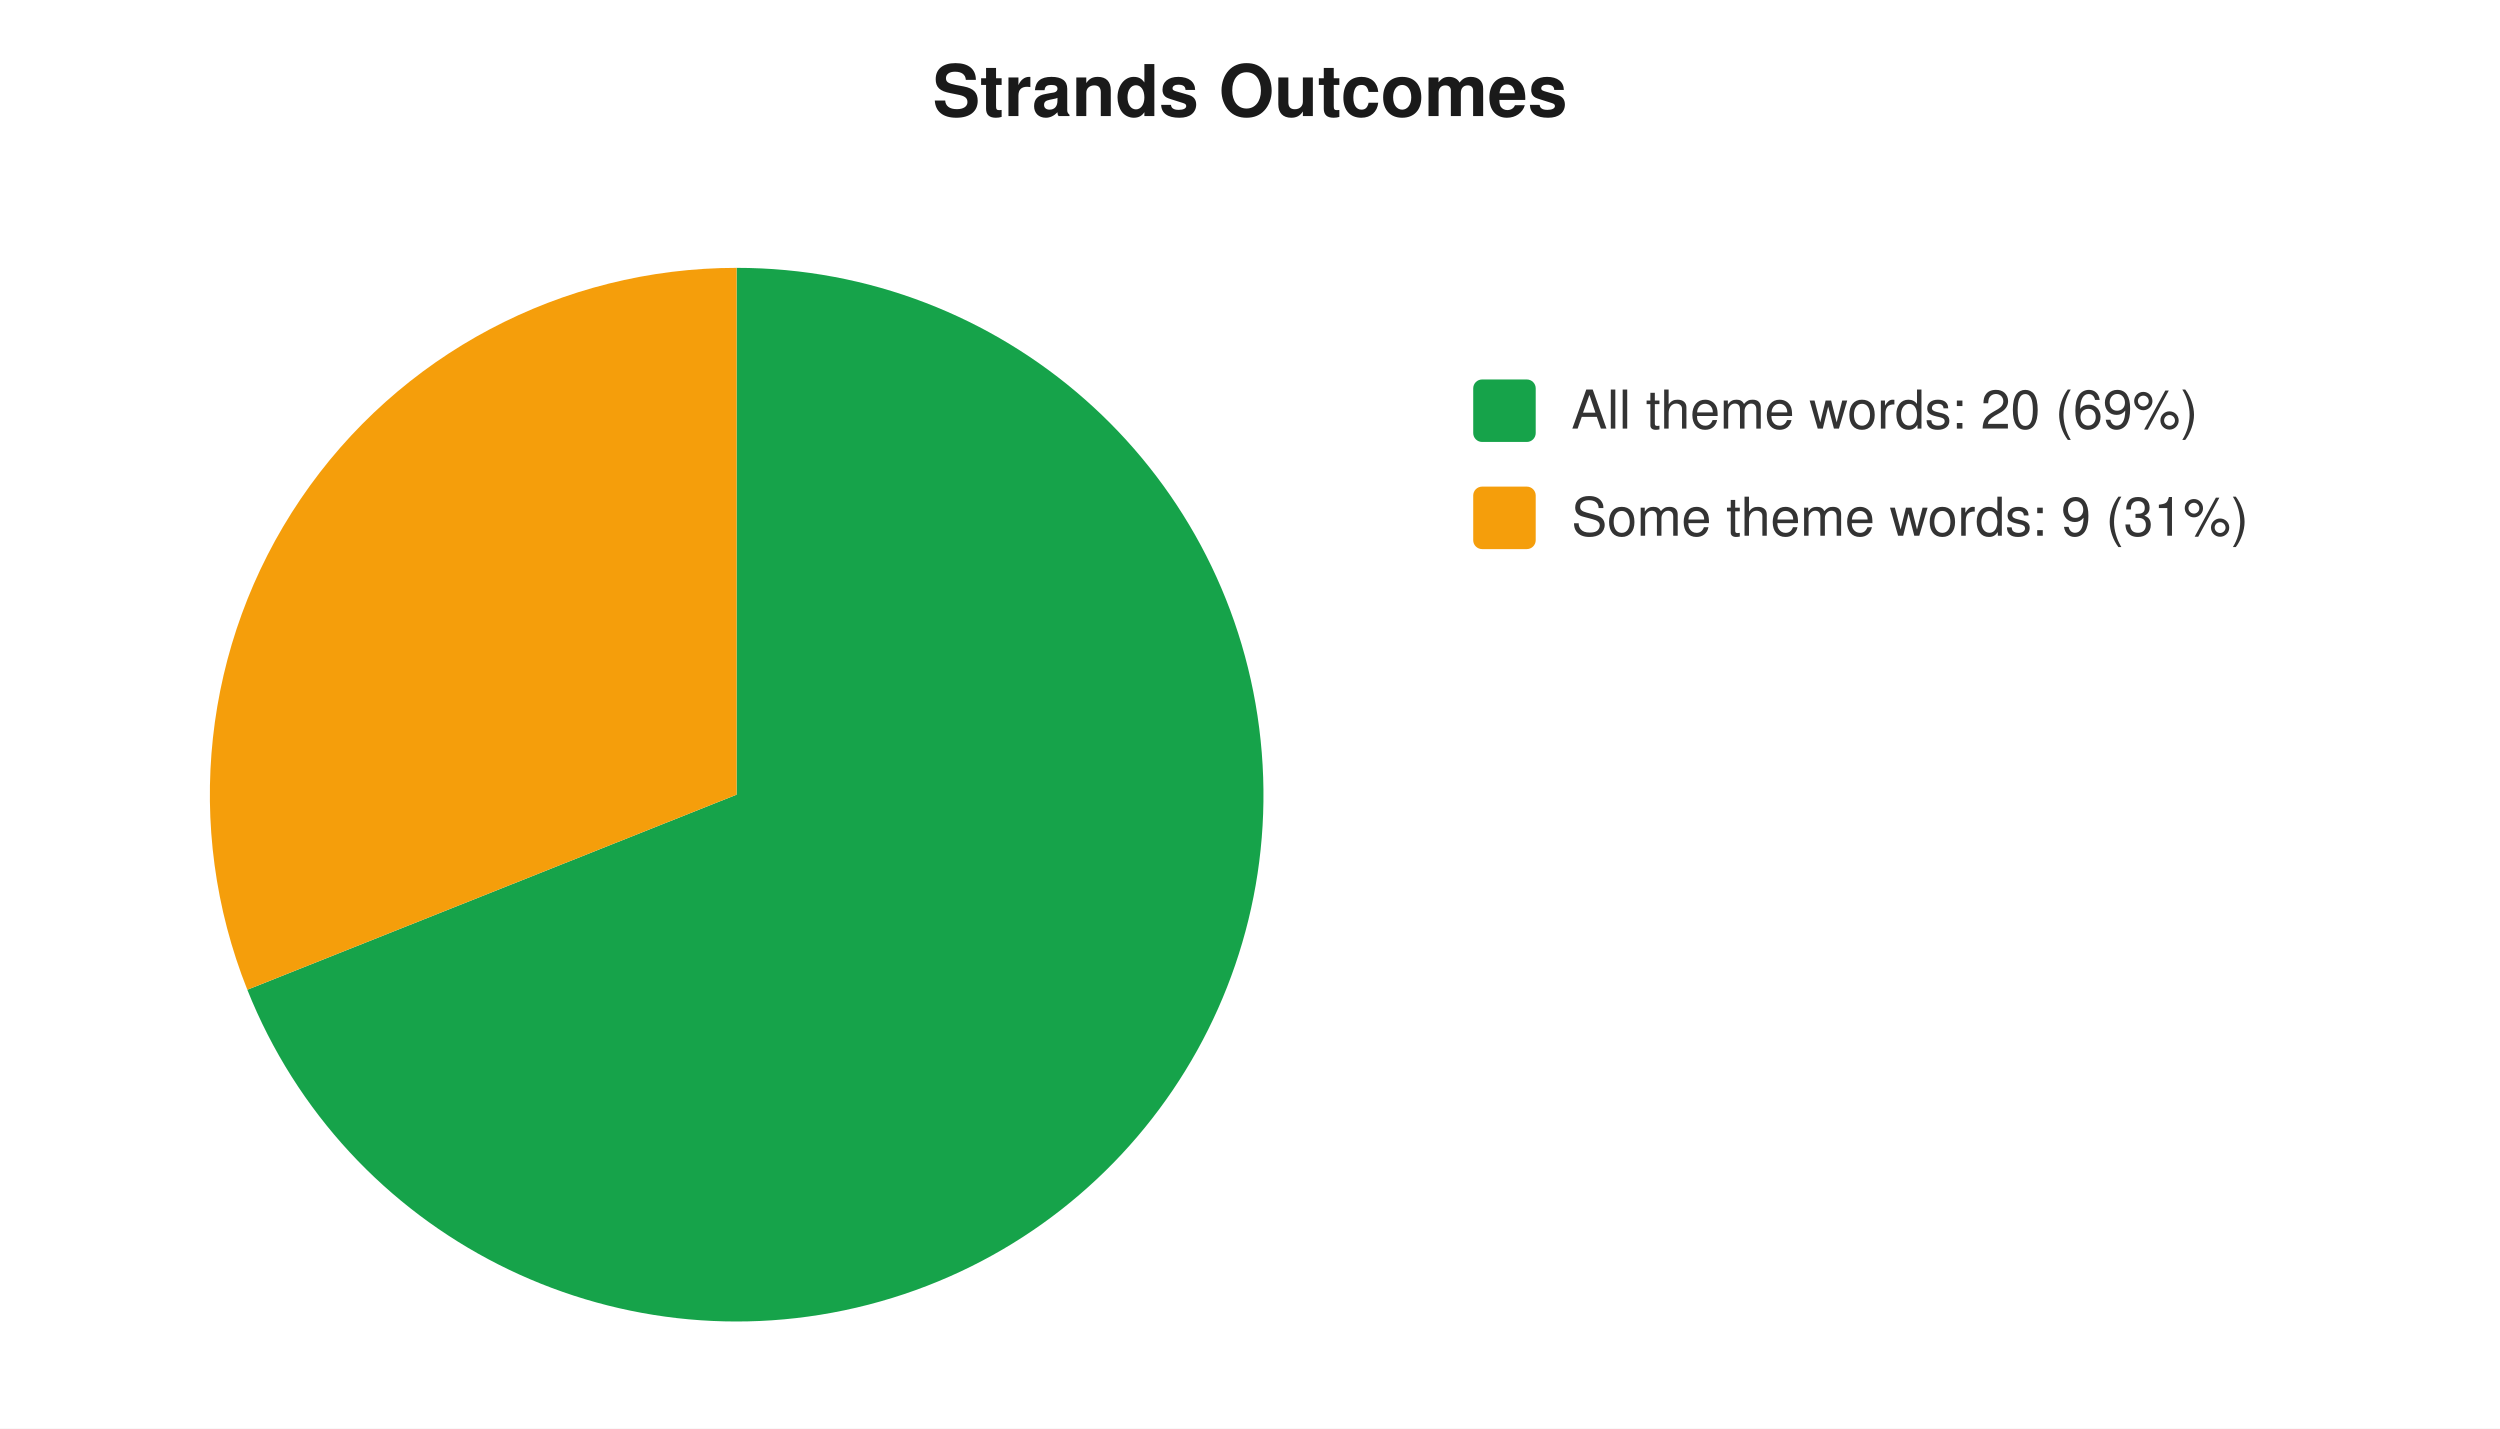
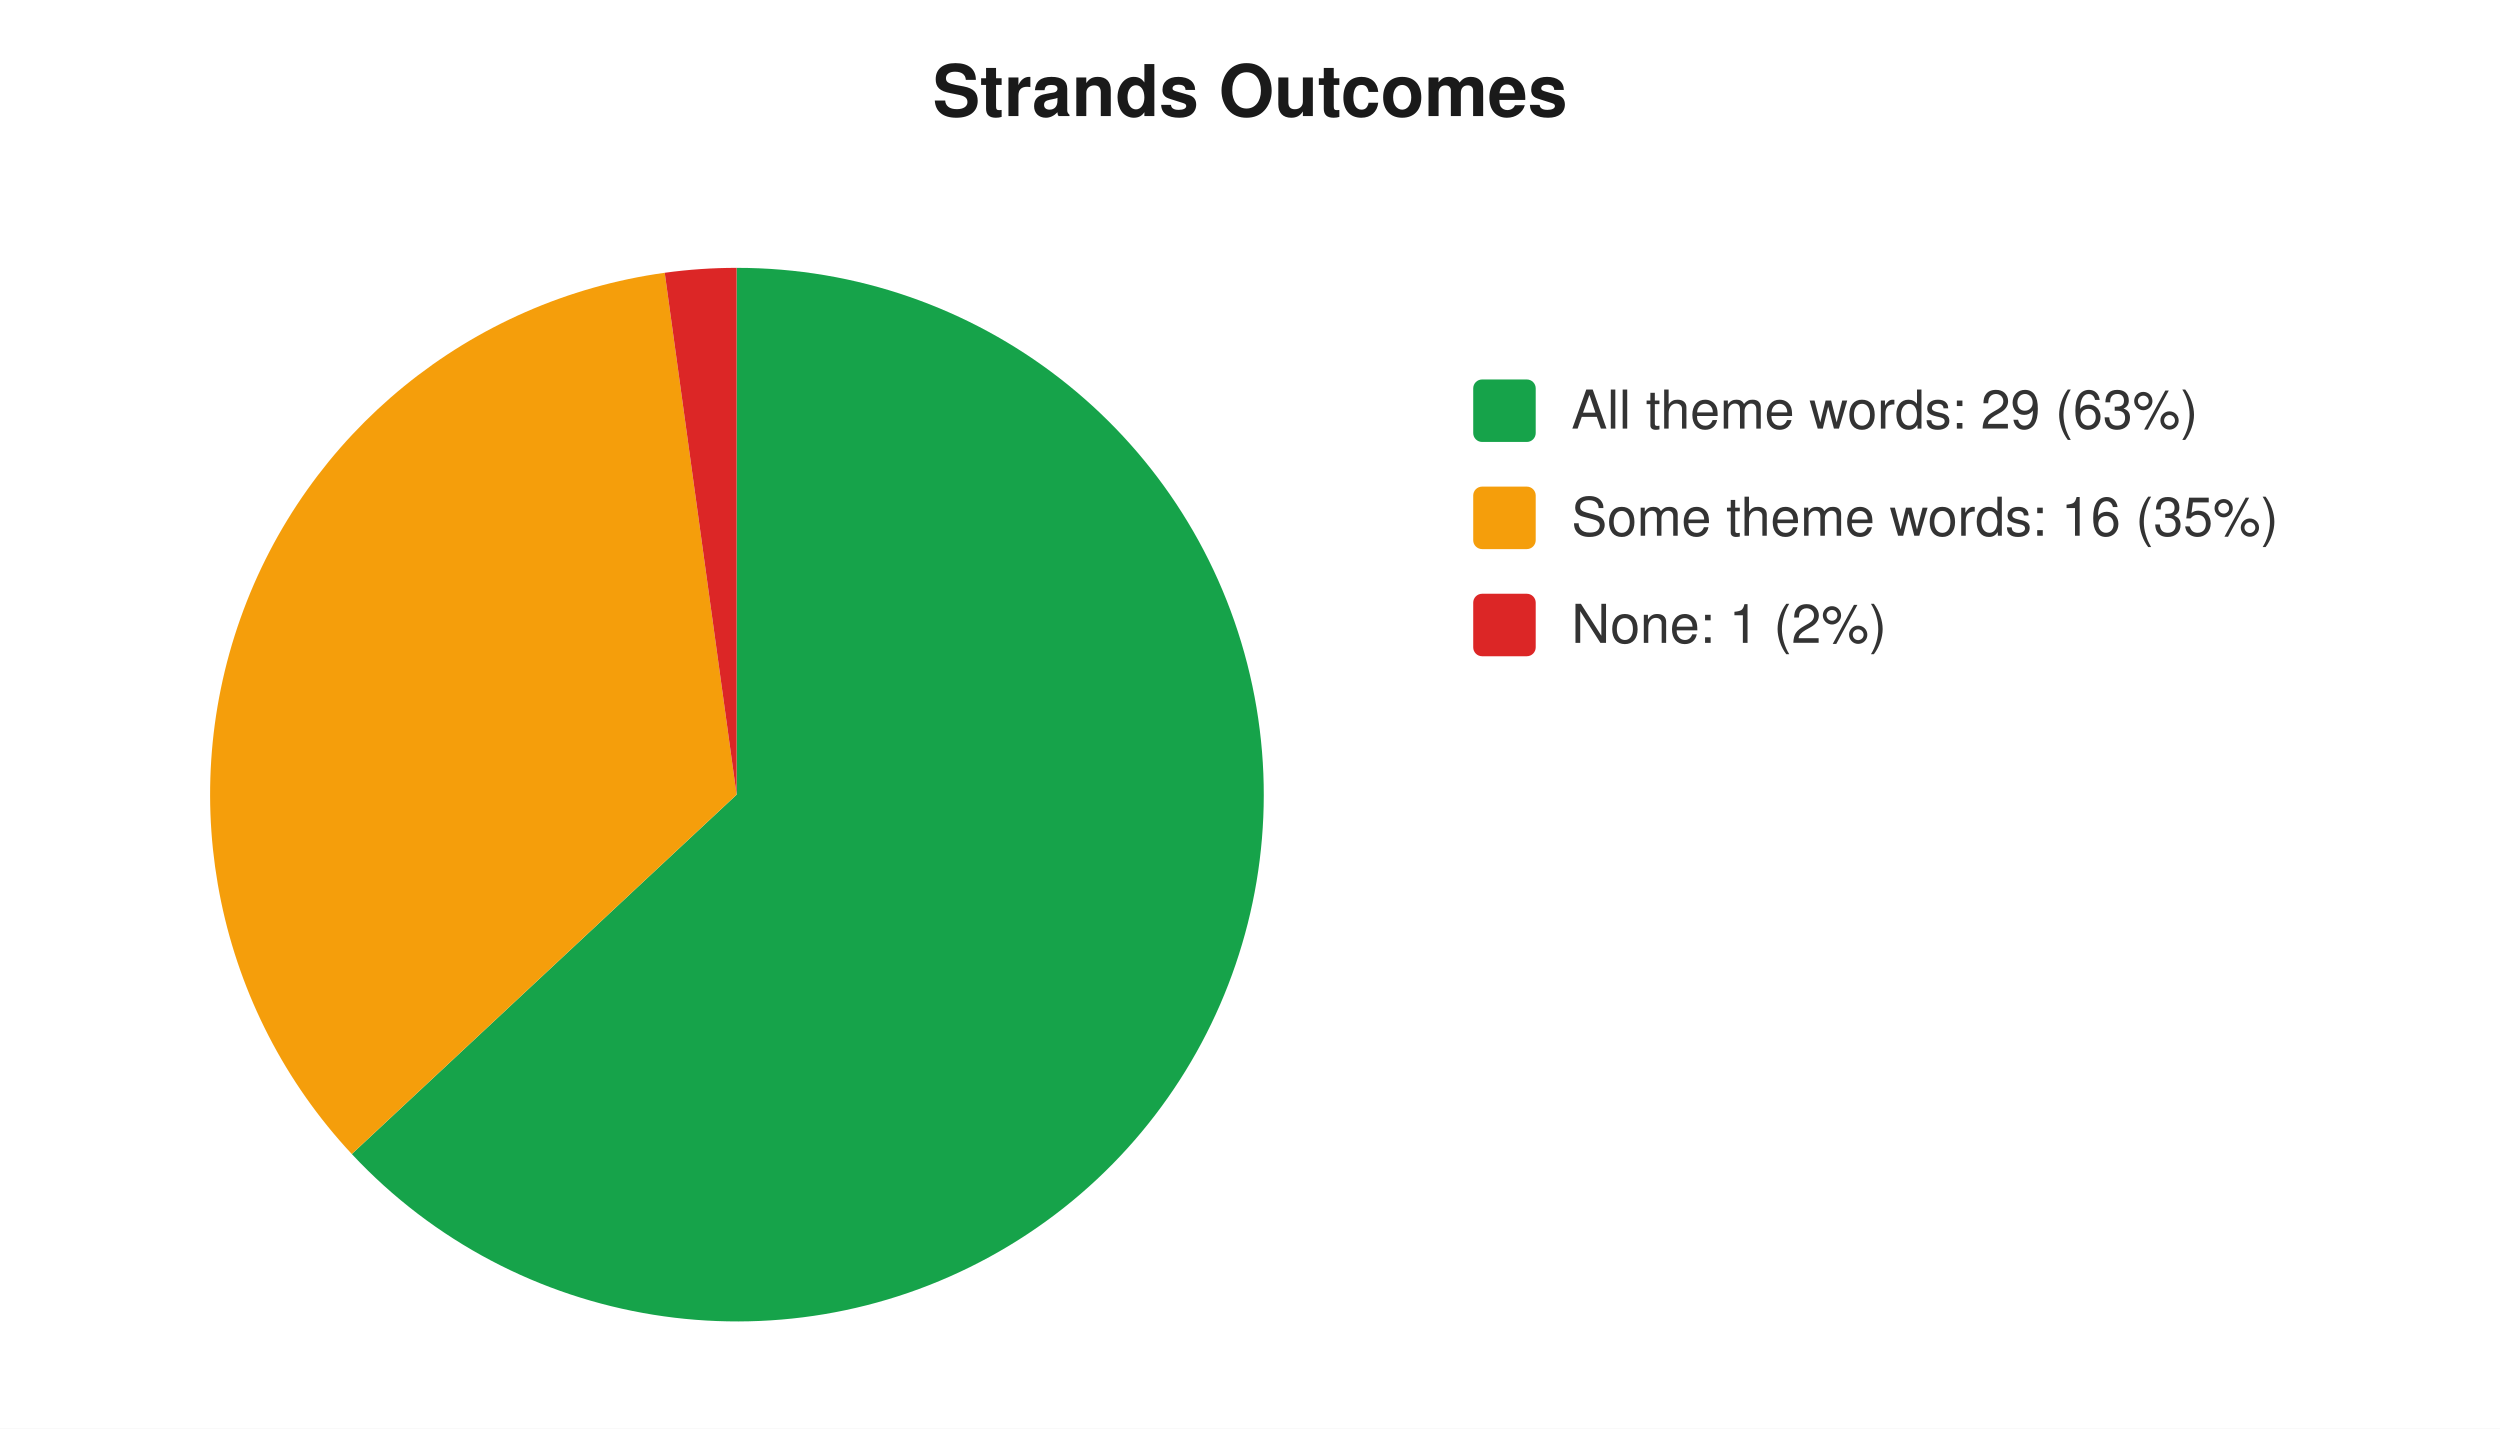
<svg xmlns="http://www.w3.org/2000/svg" width="560" height="320" viewBox="0 0 560 320" font-family="-apple-system,Segoe UI,Helvetica,Arial,sans-serif" font-size="12">
  <rect width="560" height="320" fill="#ffffff" />
  <text x="280" y="26" text-anchor="middle" font-size="16" font-weight="600" fill="#1a1a1a">Strands Outcomes</text>
-   <path d="M 165 178 L 165.0 60.0 A 118 118 0 1 1 55.4 221.7 Z" fill="#16a34a" />
-   <path d="M 165 178 L 55.4 221.7 A 118 118 0 0 1 165.0 60.0 Z" fill="#f59e0b" />
+   <path d="M 165 178 L 165.0 60.0 A 118 118 0 1 1 78.8 258.5 Z" fill="#16a34a" />
+   <path d="M 165 178 L 78.8 258.5 A 118 118 0 0 1 148.9 61.1 Z" fill="#f59e0b" />
+   <path d="M 165 178 L 148.9 61.1 A 118 118 0 0 1 165.0 60.0 Z" fill="#dc2626" />
  <rect x="330" y="85" width="14" height="14" rx="2" fill="#16a34a" />
-   <text x="352" y="96" fill="#333">All theme words: 20 (69%)</text>
+   <text x="352" y="96" fill="#333">All theme words: 29 (63%)</text>
  <rect x="330" y="109" width="14" height="14" rx="2" fill="#f59e0b" />
-   <text x="352" y="120" fill="#333">Some theme words: 9 (31%)</text>
+   <text x="352" y="120" fill="#333">Some theme words: 16 (35%)</text>
+   <rect x="330" y="133" width="14" height="14" rx="2" fill="#dc2626" />
+   <text x="352" y="144" fill="#333">None: 1 (2%)</text>
</svg>
